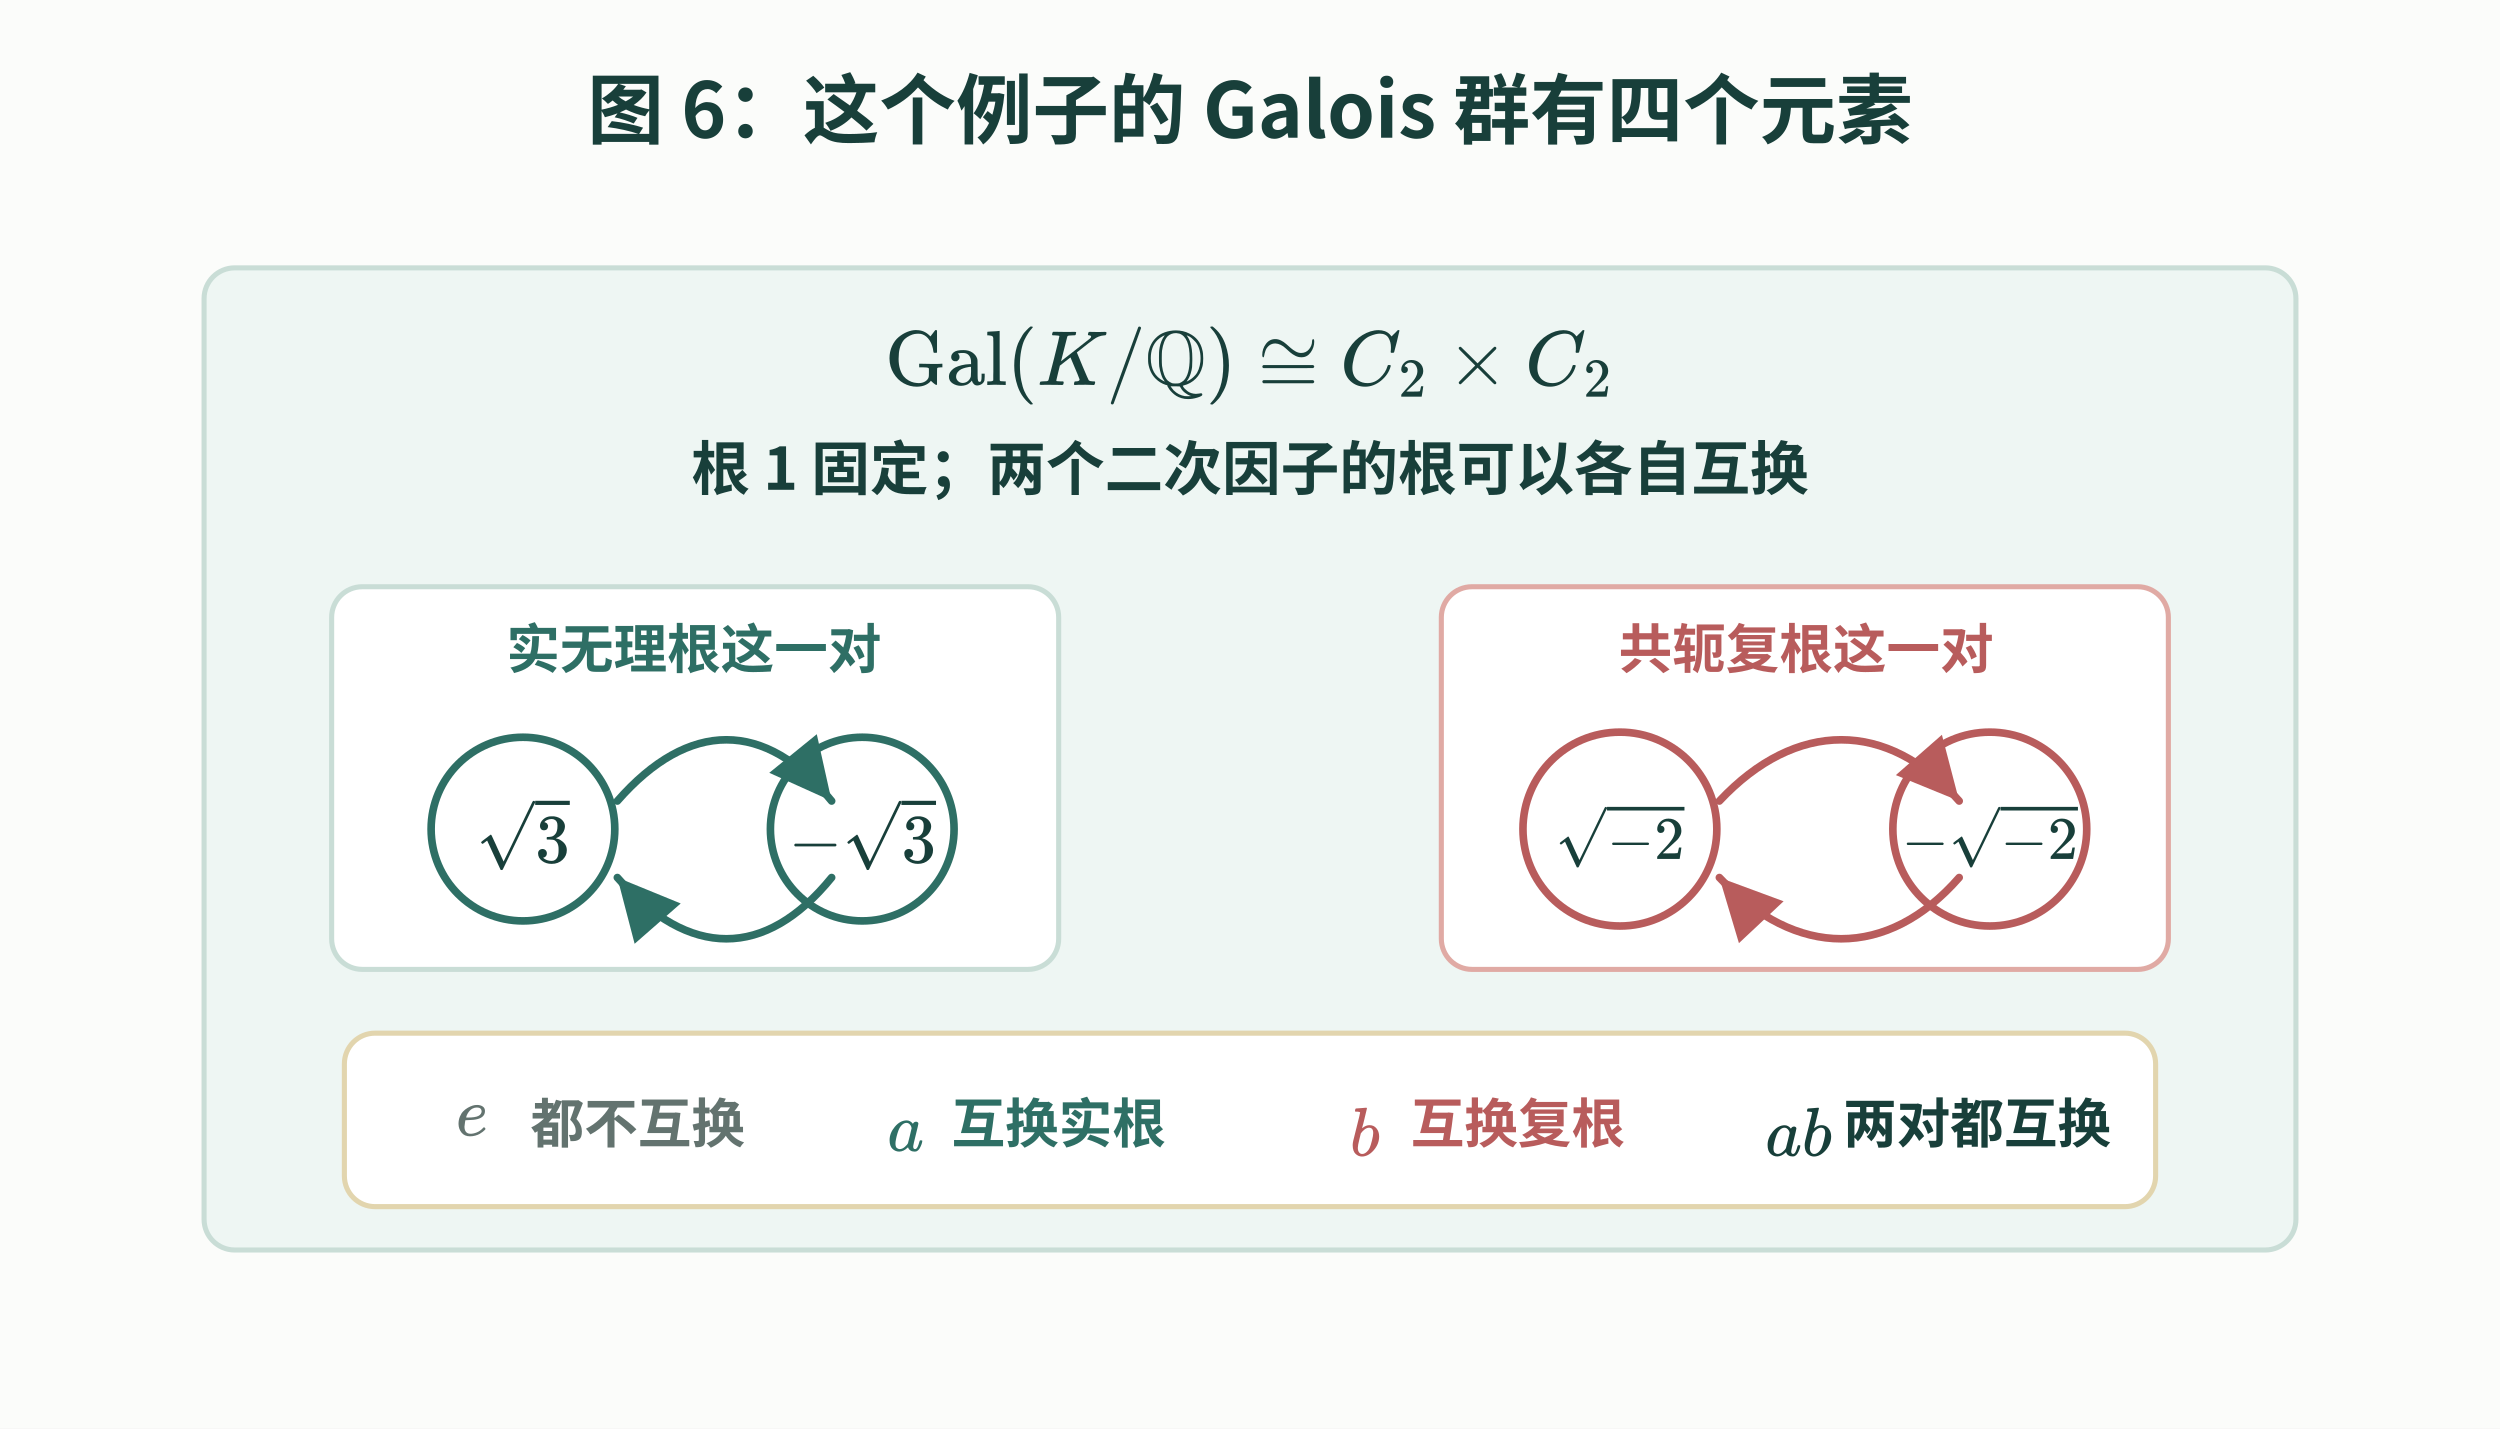
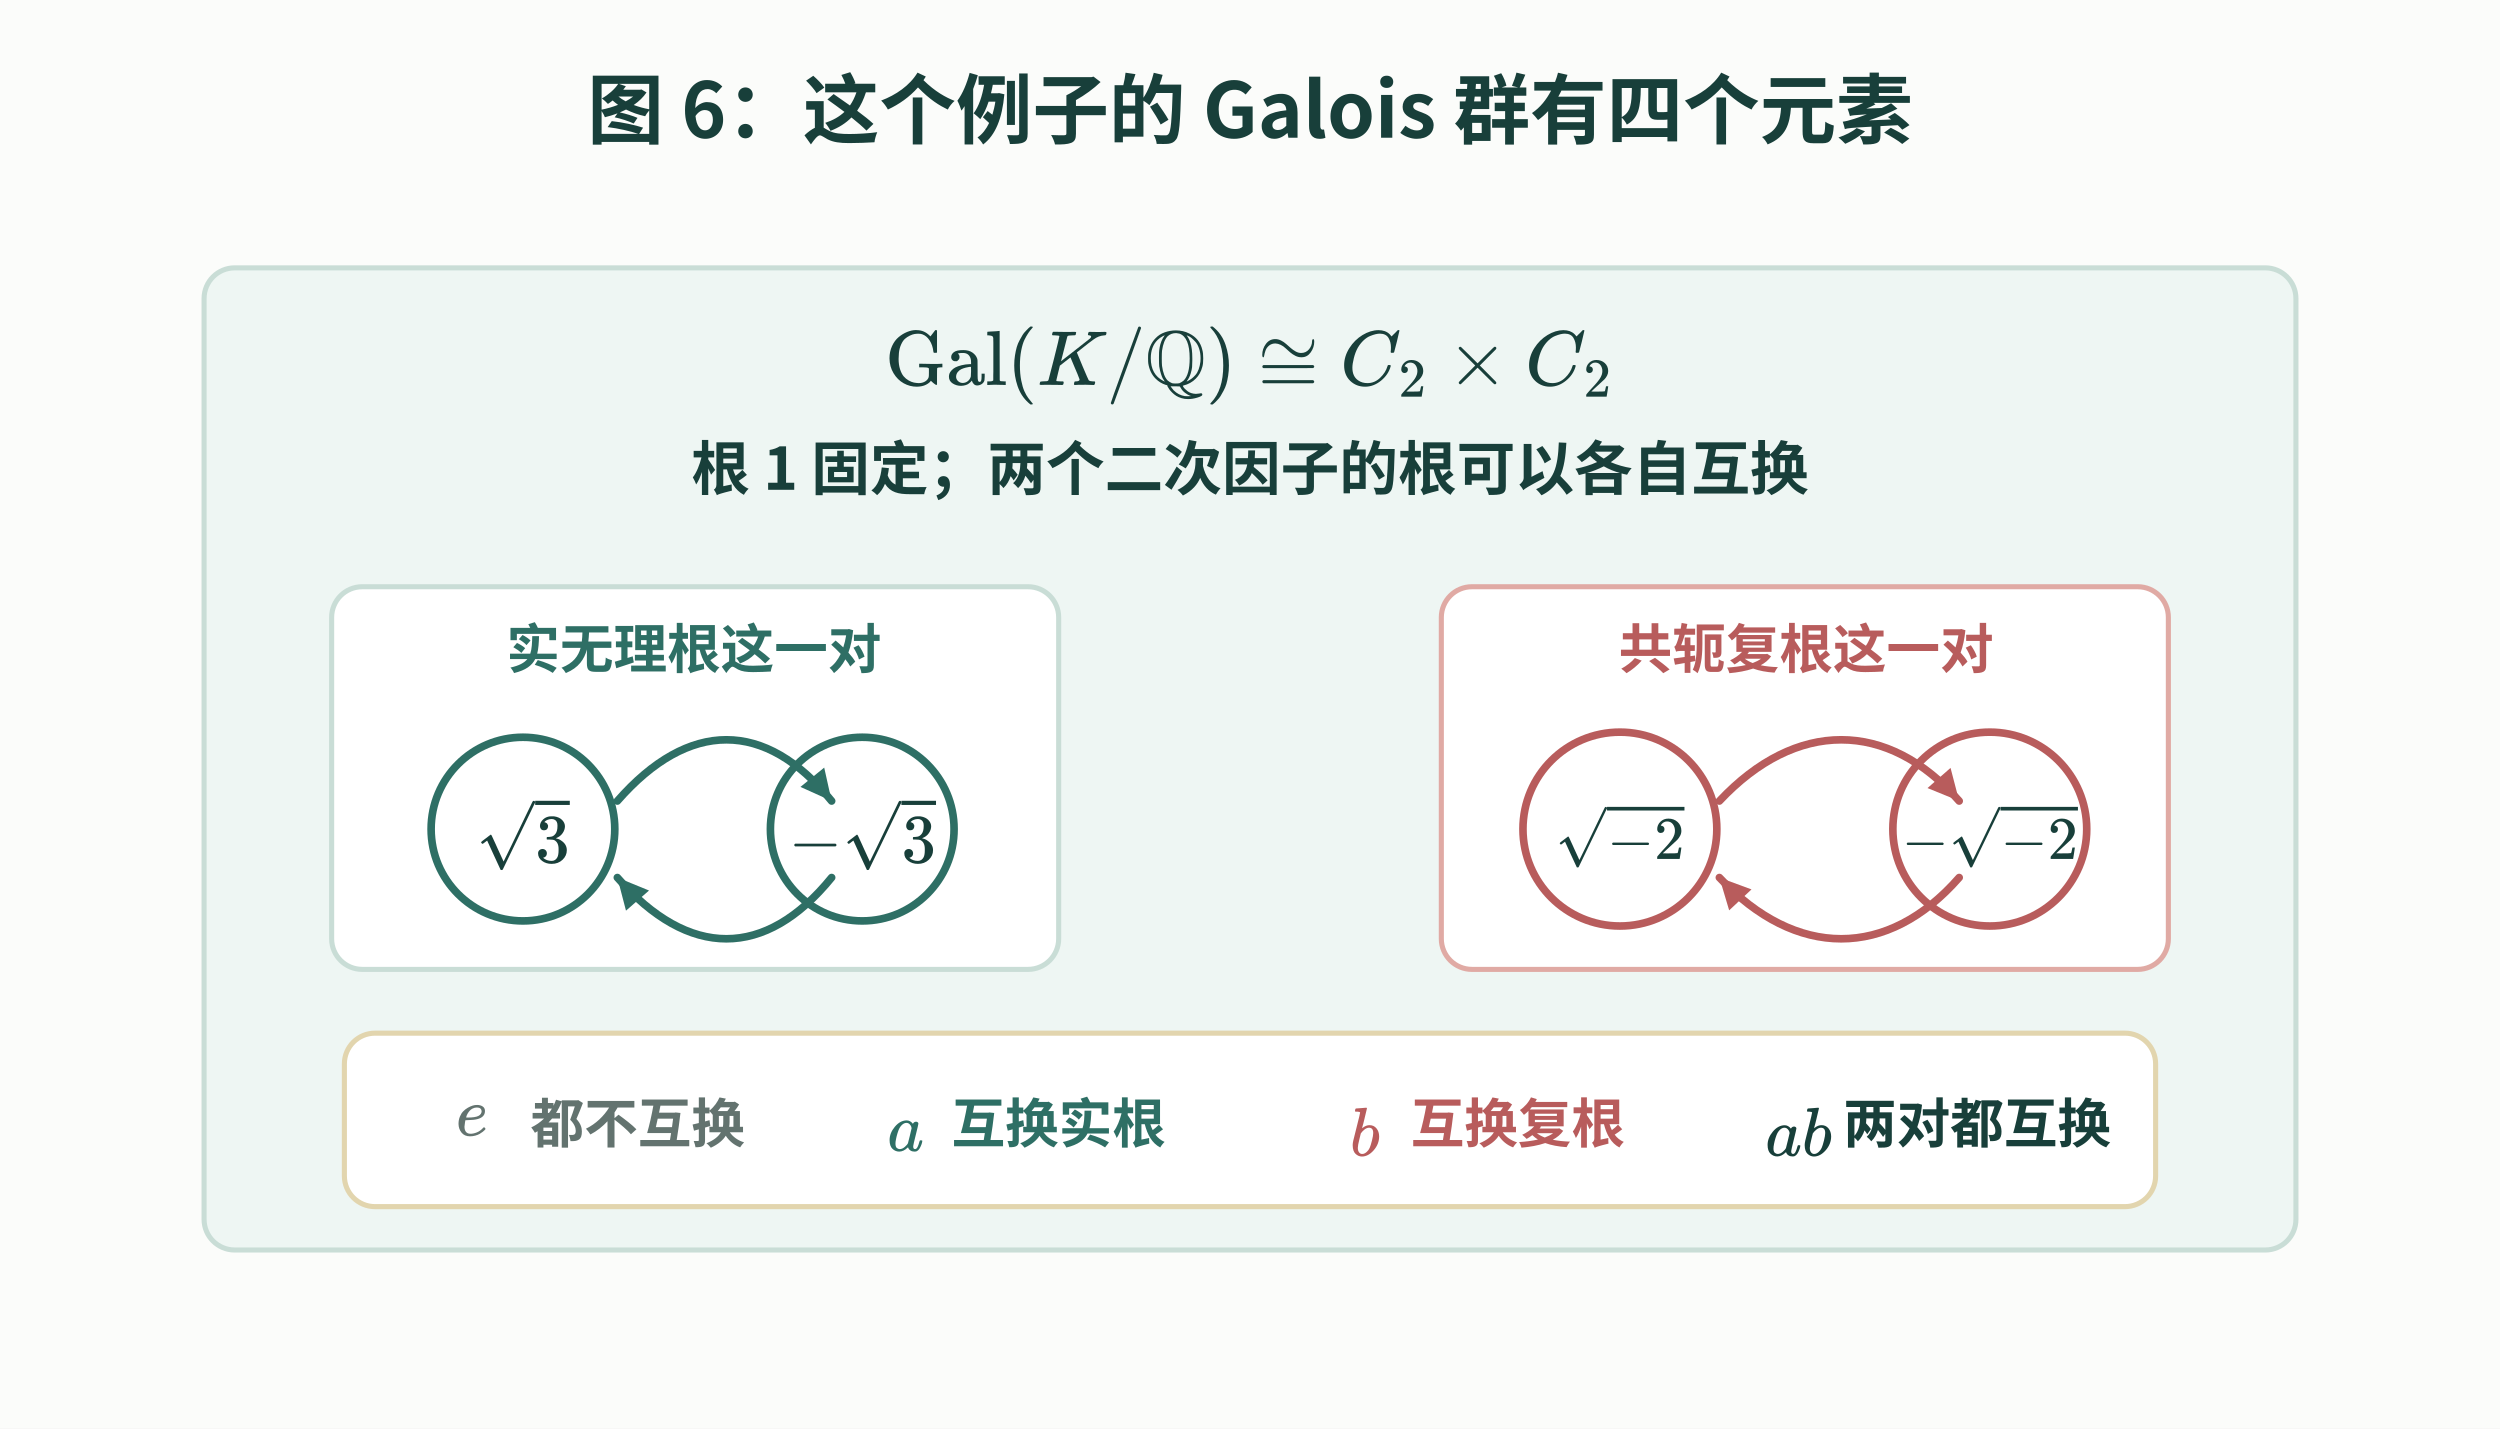
<svg xmlns="http://www.w3.org/2000/svg" width="980" height="560" viewBox="0 0 980 560" role="img" aria-label="图 6：这个例子的 Galois 群有四个元素">
  <rect width="100%" height="100%" fill="#fbfcfa" />
  <defs>
-     <marker id="arrow" markerWidth="12" markerHeight="12" refX="10" refY="6" orient="auto">
-       <path d="M2,2 L10,6 L2,10 Z" fill="#2e6f65" />
-     </marker>
-     <marker id="arrowStart" markerWidth="12" markerHeight="12" refX="2" refY="6" orient="auto">
-       <path d="M10,2 L2,6 L10,10 Z" fill="#2e6f65" />
-     </marker>
-     <marker id="arrowRed" markerWidth="12" markerHeight="12" refX="10" refY="6" orient="auto">
-       <path d="M2,2 L10,6 L2,10 Z" fill="#b85c5c" />
-     </marker>
-     <marker id="arrowStartRed" markerWidth="12" markerHeight="12" refX="2" refY="6" orient="auto">
-       <path d="M10,2 L2,6 L10,10 Z" fill="#b85c5c" />
+     <marker id="arrow" markerWidth="6" markerHeight="6" refX="5" refY="3" orient="auto">
+       <path d="M1,1 L5,3 L1,5 Z" fill="#2e6f65" />
+     </marker>
+     <marker id="arrowStart" markerWidth="6" markerHeight="6" refX="1" refY="3" orient="auto">
+       <path d="M5,1 L1,3 L5,5 Z" fill="#2e6f65" />
+     </marker>
+     <marker id="arrowRed" markerWidth="6" markerHeight="6" refX="5" refY="3" orient="auto">
+       <path d="M1,1 L5,3 L1,5 Z" fill="#b85c5c" />
+     </marker>
+     <marker id="arrowStartRed" markerWidth="6" markerHeight="6" refX="1" refY="3" orient="auto">
+       <path d="M5,1 L1,3 L5,5 Z" fill="#b85c5c" />
    </marker>
    <filter id="shadow" x="-20%" y="-20%" width="140%" height="140%">
      <feDropShadow dx="0" dy="3" stdDeviation="4" flood-color="#12332f" flood-opacity="0.12" />
    </filter>
  </defs>
  <text x="490.0" y="54" font-family="Microsoft YaHei, Noto Sans CJK SC, Arial, sans-serif" font-size="30" font-weight="700" fill="#183f3a" text-anchor="middle">图 6：这个例子的 Galois 群有四个元素</text>
  <rect x="80" y="105" width="820" height="385" rx="12" fill="#eef6f3" stroke="#c9ddd6" stroke-width="2" />
  <svg x="346.95" y="128.01" width="286.11" height="30.54" viewBox="0 -750 9367.1 1000" color="#183f3a" overflow="visible">
    <g stroke="currentColor" fill="currentColor" stroke-width="0" transform="scale(1,-1)">
      <g data-mml-node="math">
        <g data-mml-node="TeXAtom" data-mjx-texclass="ORD">
          <g data-mml-node="mi">
            <path data-c="47" d="M56 342Q56 428 89 500T174 615T283 681T391 705Q394 705 400 705T408 704Q499 704 569 636L582 624L612 663Q639 700 643 704Q644 704 647 704T653 705H657Q660 705 666 699V419L660 413H626Q620 419 619 430Q610 512 571 572T476 651Q457 658 426 658Q401 658 376 654T316 633T254 592T205 519T177 411Q173 369 173 335Q173 259 192 201T238 111T302 58T370 31T431 24Q478 24 513 45T559 100Q562 110 562 160V212Q561 213 557 216T551 220T542 223T526 225T502 226T463 227H437V273H449L609 270Q715 270 727 273H735V227H721Q674 227 668 215Q666 211 666 108V6Q660 0 657 0Q653 0 639 10Q617 25 600 42L587 54Q571 27 524 3T406 -22Q317 -22 238 22T108 151T56 342Z" />
            <path data-c="61" d="M137 305T115 305T78 320T63 359Q63 394 97 421T218 448Q291 448 336 416T396 340Q401 326 401 309T402 194V124Q402 76 407 58T428 40Q443 40 448 56T453 109V145H493V106Q492 66 490 59Q481 29 455 12T400 -6T353 12T329 54V58L327 55Q325 52 322 49T314 40T302 29T287 17T269 6T247 -2T221 -8T190 -11Q130 -11 82 20T34 107Q34 128 41 147T68 188T116 225T194 253T304 268H318V290Q318 324 312 340Q290 411 215 411Q197 411 181 410T156 406T148 403Q170 388 170 359Q170 334 154 320ZM126 106Q126 75 150 51T209 26Q247 26 276 49T315 109Q317 116 318 175Q318 233 317 233Q309 233 296 232T251 223T193 203T147 166T126 106Z" transform="translate(785,0)" />
            <path data-c="6C" d="M42 46H56Q95 46 103 60V68Q103 77 103 91T103 124T104 167T104 217T104 272T104 329Q104 366 104 407T104 482T104 542T103 586T103 603Q100 622 89 628T44 637H26V660Q26 683 28 683L38 684Q48 685 67 686T104 688Q121 689 141 690T171 693T182 694H185V379Q185 62 186 60Q190 52 198 49Q219 46 247 46H263V0H255L232 1Q209 2 183 2T145 3T107 3T57 1L34 0H26V46H42Z" transform="translate(1285,0)" />
          </g>
        </g>
        <g data-mml-node="mo" transform="translate(1563,0)">
          <path data-c="28" d="M94 250Q94 319 104 381T127 488T164 576T202 643T244 695T277 729T302 750H315H319Q333 750 333 741Q333 738 316 720T275 667T226 581T184 443T167 250T184 58T225 -81T274 -167T316 -220T333 -241Q333 -250 318 -250H315H302L274 -226Q180 -141 137 -14T94 250Z" />
        </g>
        <g data-mml-node="mi" transform="translate(1952,0)">
          <path data-c="1D43E" d="M285 628Q285 635 228 637Q205 637 198 638T191 647Q191 649 193 661Q199 681 203 682Q205 683 214 683H219Q260 681 355 681Q389 681 418 681T463 682T483 682Q500 682 500 674Q500 669 497 660Q496 658 496 654T495 648T493 644T490 641T486 639T479 638T470 637T456 637Q416 636 405 634T387 623L306 305Q307 305 490 449T678 597Q692 611 692 620Q692 635 667 637Q651 637 651 648Q651 650 654 662T659 677Q662 682 676 682Q680 682 711 681T791 680Q814 680 839 681T869 682Q889 682 889 672Q889 650 881 642Q878 637 862 637Q787 632 726 586Q710 576 656 534T556 455L509 418L518 396Q527 374 546 329T581 244Q656 67 661 61Q663 59 666 57Q680 47 717 46H738Q744 38 744 37T741 19Q737 6 731 0H720Q680 3 625 3Q503 3 488 0H478Q472 6 472 9T474 27Q478 40 480 43T491 46H494Q544 46 544 71Q544 75 517 141T485 216L427 354L359 301L291 248L268 155Q245 63 245 58Q245 51 253 49T303 46H334Q340 37 340 35Q340 19 333 5Q328 0 317 0Q314 0 280 1T180 2Q118 2 85 2T49 1Q31 1 31 11Q31 13 34 25Q38 41 42 43T65 46Q92 46 125 49Q139 52 144 61Q147 65 216 339T285 628Z" />
        </g>
        <g data-mml-node="TeXAtom" data-mjx-texclass="ORD" transform="translate(2841,0)">
          <g data-mml-node="mo">
            <path data-c="2F" d="M423 750Q432 750 438 744T444 730Q444 725 271 248T92 -240Q85 -250 75 -250Q68 -250 62 -245T56 -231Q56 -221 230 257T407 740Q411 750 423 750Z" />
          </g>
        </g>
        <g data-mml-node="TeXAtom" data-mjx-texclass="ORD" transform="translate(3341,0)">
          <g data-mml-node="mi">
            <path data-c="211A" d="M480 -10Q480 -13 486 -24T507 -50T541 -80T588 -104T648 -114Q666 -114 688 -110T714 -106Q724 -106 728 -114T729 -130Q723 -145 663 -163T548 -181Q503 -181 463 -169T395 -139T343 -97T307 -56T284 -19L280 -3L262 1Q188 24 131 81Q57 155 37 275Q34 292 34 342T37 410Q58 528 131 601Q179 652 248 676T388 701Q485 701 562 661Q698 595 731 448Q742 410 742 341T731 235Q707 141 646 81Q616 50 575 27T493 -5L480 -10ZM568 342Q568 613 437 659L395 666Q329 666 286 626Q232 570 213 439Q210 408 210 342T213 246Q231 113 286 57Q309 37 342 23Q357 19 389 19Q420 19 437 23Q469 38 491 57Q568 134 568 342ZM174 341V354Q174 393 175 419T183 484T205 561T246 635L249 639Q246 639 224 627T193 608Q189 606 183 601T169 589T155 577Q69 491 69 344Q69 133 231 52Q247 42 247 46Q247 46 246 48Q231 69 222 85T200 141T177 239Q174 269 174 341ZM708 341Q708 410 689 467T640 556T588 606T546 630Q532 638 531 638Q530 638 531 635Q563 590 577 543Q602 472 602 341V316Q602 264 599 230T580 144T531 48Q529 44 532 45T546 52Q575 68 596 84T642 128T683 200T706 299Q708 327 708 341ZM391 -17H333Q329 -15 326 -15Q324 -15 324 -17Q324 -21 362 -68Q424 -130 506 -143Q518 -144 544 -144Q569 -144 577 -143L589 -141L575 -139Q544 -127 509 -101T453 -37L442 -19L391 -17Z" />
          </g>
        </g>
        <g data-mml-node="mo" transform="translate(4119,0)">
          <path data-c="29" d="M60 749L64 750Q69 750 74 750H86L114 726Q208 641 251 514T294 250Q294 182 284 119T261 12T224 -76T186 -143T145 -194T113 -227T90 -246Q87 -249 86 -250H74Q66 -250 63 -250T58 -247T55 -238Q56 -237 66 -225Q221 -64 221 250T66 725Q56 737 55 738Q55 746 60 749Z" />
        </g>
        <g data-mml-node="mo" transform="translate(4785.8,0)">
          <path data-c="2245" d="M55 388Q55 463 101 526T222 589Q260 589 296 571T362 526T421 474T484 430T554 411Q616 411 655 458T694 560Q694 572 698 580T708 589Q722 589 722 556Q722 482 677 419T562 356H554Q517 356 481 374T414 418T355 471T292 515T223 533Q179 533 145 508Q109 479 96 440T80 378T69 355Q55 355 55 388ZM56 236Q56 249 70 256H707Q722 248 722 236Q722 225 708 217L390 216H72Q56 221 56 236ZM56 42Q56 57 72 62H708Q722 52 722 42Q722 30 707 22H70Q56 29 56 42Z" />
        </g>
        <g data-mml-node="msub" transform="translate(5841.6,0)">
          <g data-mml-node="mi">
            <path data-c="1D436" d="M50 252Q50 367 117 473T286 641T490 704Q580 704 633 653Q642 643 648 636T656 626L657 623Q660 623 684 649Q691 655 699 663T715 679T725 690L740 705H746Q760 705 760 698Q760 694 728 561Q692 422 692 421Q690 416 687 415T669 413H653Q647 419 647 422Q647 423 648 429T650 449T651 481Q651 552 619 605T510 659Q484 659 454 652T382 628T299 572T226 479Q194 422 175 346T156 222Q156 108 232 58Q280 24 350 24Q441 24 512 92T606 240Q610 253 612 255T628 257Q648 257 648 248Q648 243 647 239Q618 132 523 55T319 -22Q206 -22 128 53T50 252Z" />
          </g>
          <g data-mml-node="mn" transform="translate(748,-150) scale(0.707)">
            <path data-c="32" d="M109 429Q82 429 66 447T50 491Q50 562 103 614T235 666Q326 666 387 610T449 465Q449 422 429 383T381 315T301 241Q265 210 201 149L142 93L218 92Q375 92 385 97Q392 99 409 186V189H449V186Q448 183 436 95T421 3V0H50V19V31Q50 38 56 46T86 81Q115 113 136 137Q145 147 170 174T204 211T233 244T261 278T284 308T305 340T320 369T333 401T340 431T343 464Q343 527 309 573T212 619Q179 619 154 602T119 569T109 550Q109 549 114 549Q132 549 151 535T170 489Q170 464 154 447T109 429Z" />
          </g>
        </g>
        <g data-mml-node="mo" transform="translate(7215.3,0)">
          <path data-c="D7" d="M630 29Q630 9 609 9Q604 9 587 25T493 118L389 222L284 117Q178 13 175 11Q171 9 168 9Q160 9 154 15T147 29Q147 36 161 51T255 146L359 250L255 354Q174 435 161 449T147 471Q147 480 153 485T168 490Q173 490 175 489Q178 487 284 383L389 278L493 382Q570 459 587 475T609 491Q630 491 630 471Q630 464 620 453T522 355L418 250L522 145Q606 61 618 48T630 29Z" />
        </g>
        <g data-mml-node="msub" transform="translate(8215.6,0)">
          <g data-mml-node="mi">
            <path data-c="1D436" d="M50 252Q50 367 117 473T286 641T490 704Q580 704 633 653Q642 643 648 636T656 626L657 623Q660 623 684 649Q691 655 699 663T715 679T725 690L740 705H746Q760 705 760 698Q760 694 728 561Q692 422 692 421Q690 416 687 415T669 413H653Q647 419 647 422Q647 423 648 429T650 449T651 481Q651 552 619 605T510 659Q484 659 454 652T382 628T299 572T226 479Q194 422 175 346T156 222Q156 108 232 58Q280 24 350 24Q441 24 512 92T606 240Q610 253 612 255T628 257Q648 257 648 248Q648 243 647 239Q618 132 523 55T319 -22Q206 -22 128 53T50 252Z" />
          </g>
          <g data-mml-node="mn" transform="translate(748,-150) scale(0.707)">
            <path data-c="32" d="M109 429Q82 429 66 447T50 491Q50 562 103 614T235 666Q326 666 387 610T449 465Q449 422 429 383T381 315T301 241Q265 210 201 149L142 93L218 92Q375 92 385 97Q392 99 409 186V189H449V186Q448 183 436 95T421 3V0H50V19V31Q50 38 56 46T86 81Q115 113 136 137Q145 147 170 174T204 211T233 244T261 278T284 308T305 340T320 369T333 401T340 431T343 464Q343 527 309 573T212 619Q179 619 154 602T119 569T109 550Q109 549 114 549Q132 549 151 535T170 489Q170 464 154 447T109 429Z" />
          </g>
        </g>
      </g>
    </g>
  </svg>
  <text x="490" y="192" font-family="Microsoft YaHei, Noto Sans CJK SC, Arial, sans-serif" font-size="23" font-weight="700" fill="#183f3a" text-anchor="middle">根 1 固定；两个二次因子的根可以各自互换</text>
  <rect x="130" y="230" width="285" height="150" rx="12" fill="#fff" stroke="#c9ddd6" stroke-width="2" />
  <rect x="565" y="230" width="285" height="150" rx="12" fill="#fff" stroke="#e0aaa4" stroke-width="2" />
  <text x="272" y="262" font-family="Microsoft YaHei, Noto Sans CJK SC, Arial, sans-serif" font-size="21" font-weight="700" fill="#2e6f65" text-anchor="middle">实无理根这一对</text>
  <circle cx="205" cy="325" r="36" fill="#fff" stroke="#2e6f65" stroke-width="3" />
  <circle cx="338" cy="325" r="36" fill="#fff" stroke="#2e6f65" stroke-width="3" />
  <svg x="186.63" y="312.28" width="36.73" height="28.78" viewBox="0 -949 1353 1060" color="#183f3a" overflow="visible">
    <g stroke="currentColor" fill="currentColor" stroke-width="0" transform="scale(1,-1)">
      <g data-mml-node="math">
        <g data-mml-node="msqrt">
          <g transform="translate(853,0)">
            <g data-mml-node="mn">
              <path data-c="33" d="M127 463Q100 463 85 480T69 524Q69 579 117 622T233 665Q268 665 277 664Q351 652 390 611T430 522Q430 470 396 421T302 350L299 348Q299 347 308 345T337 336T375 315Q457 262 457 175Q457 96 395 37T238 -22Q158 -22 100 21T42 130Q42 158 60 175T105 193Q133 193 151 175T169 130Q169 119 166 110T159 94T148 82T136 74T126 70T118 67L114 66Q165 21 238 21Q293 21 321 74Q338 107 338 175V195Q338 290 274 322Q259 328 213 329L171 330L168 332Q166 335 166 348Q166 366 174 366Q202 366 232 371Q266 376 294 413T322 525V533Q322 590 287 612Q265 626 240 626Q208 626 181 615T143 592T132 580H135Q138 579 143 578T153 573T165 566T175 555T183 540T186 520Q186 498 172 481T127 463Z" />
            </g>
          </g>
          <g data-mml-node="mo" transform="translate(0,89)">
            <path data-c="221A" d="M95 178Q89 178 81 186T72 200T103 230T169 280T207 309Q209 311 212 311H213Q219 311 227 294T281 177Q300 134 312 108L397 -77Q398 -77 501 136T707 565T814 786Q820 800 834 800Q841 800 846 794T853 782V776L620 293L385 -193Q381 -200 366 -200Q357 -200 354 -197Q352 -195 256 15L160 225L144 214Q129 202 113 190T95 178Z" />
          </g>
          <rect width="500" height="60" x="853" y="829" />
        </g>
      </g>
    </g>
  </svg>
  <svg x="309.07" y="312.28" width="57.85" height="28.78" viewBox="0 -949 2131 1060" color="#183f3a" overflow="visible">
    <g stroke="currentColor" fill="currentColor" stroke-width="0" transform="scale(1,-1)">
      <g data-mml-node="math">
        <g data-mml-node="mo">
          <path data-c="2212" d="M84 237T84 250T98 270H679Q694 262 694 250T679 230H98Q84 237 84 250Z" />
        </g>
        <g data-mml-node="msqrt" transform="translate(778,0)">
          <g transform="translate(853,0)">
            <g data-mml-node="mn">
              <path data-c="33" d="M127 463Q100 463 85 480T69 524Q69 579 117 622T233 665Q268 665 277 664Q351 652 390 611T430 522Q430 470 396 421T302 350L299 348Q299 347 308 345T337 336T375 315Q457 262 457 175Q457 96 395 37T238 -22Q158 -22 100 21T42 130Q42 158 60 175T105 193Q133 193 151 175T169 130Q169 119 166 110T159 94T148 82T136 74T126 70T118 67L114 66Q165 21 238 21Q293 21 321 74Q338 107 338 175V195Q338 290 274 322Q259 328 213 329L171 330L168 332Q166 335 166 348Q166 366 174 366Q202 366 232 371Q266 376 294 413T322 525V533Q322 590 287 612Q265 626 240 626Q208 626 181 615T143 592T132 580H135Q138 579 143 578T153 573T165 566T175 555T183 540T186 520Q186 498 172 481T127 463Z" />
            </g>
          </g>
          <g data-mml-node="mo" transform="translate(0,89)">
            <path data-c="221A" d="M95 178Q89 178 81 186T72 200T103 230T169 280T207 309Q209 311 212 311H213Q219 311 227 294T281 177Q300 134 312 108L397 -77Q398 -77 501 136T707 565T814 786Q820 800 834 800Q841 800 846 794T853 782V776L620 293L385 -193Q381 -200 366 -200Q357 -200 354 -197Q352 -195 256 15L160 225L144 214Q129 202 113 190T95 178Z" />
          </g>
          <rect width="500" height="60" x="853" y="829" />
        </g>
      </g>
    </g>
  </svg>
  <path d="M242 314 C270 282, 300 282, 326 314" fill="none" stroke="#2e6f65" stroke-width="3" stroke-linecap="round" stroke-linejoin="round" marker-end="url(#arrow)" />
  <path d="M326 344 C300 376, 270 376, 242 344" fill="none" stroke="#2e6f65" stroke-width="3" stroke-linecap="round" stroke-linejoin="round" marker-end="url(#arrow)" />
  <text x="708" y="262" font-family="Microsoft YaHei, Noto Sans CJK SC, Arial, sans-serif" font-size="21" font-weight="700" fill="#b85c5c" text-anchor="middle">共轭复根这一对</text>
  <circle cx="635" cy="325" r="38" fill="#fff" stroke="#b85c5c" stroke-width="3" />
  <circle cx="780" cy="325" r="38" fill="#fff" stroke="#b85c5c" stroke-width="3" />
  <svg x="609.69" y="314.87" width="50.62" height="25.18" viewBox="0 -919.5 2131 1060" color="#183f3a" overflow="visible">
    <g stroke="currentColor" fill="currentColor" stroke-width="0" transform="scale(1,-1)">
      <g data-mml-node="math">
        <g data-mml-node="msqrt">
          <g transform="translate(853,0)">
            <g data-mml-node="mo">
              <path data-c="2212" d="M84 237T84 250T98 270H679Q694 262 694 250T679 230H98Q84 237 84 250Z" />
            </g>
            <g data-mml-node="mn" transform="translate(778,0)">
              <path data-c="32" d="M109 429Q82 429 66 447T50 491Q50 562 103 614T235 666Q326 666 387 610T449 465Q449 422 429 383T381 315T301 241Q265 210 201 149L142 93L218 92Q375 92 385 97Q392 99 409 186V189H449V186Q448 183 436 95T421 3V0H50V19V31Q50 38 56 46T86 81Q115 113 136 137Q145 147 170 174T204 211T233 244T261 278T284 308T305 340T320 369T333 401T340 431T343 464Q343 527 309 573T212 619Q179 619 154 602T119 569T109 550Q109 549 114 549Q132 549 151 535T170 489Q170 464 154 447T109 429Z" />
            </g>
          </g>
          <g data-mml-node="mo" transform="translate(0,59.5)">
            <path data-c="221A" d="M95 178Q89 178 81 186T72 200T103 230T169 280T207 309Q209 311 212 311H213Q219 311 227 294T281 177Q300 134 312 108L397 -77Q398 -77 501 136T707 565T814 786Q820 800 834 800Q841 800 846 794T853 782V776L620 293L385 -193Q381 -200 366 -200Q357 -200 354 -197Q352 -195 256 15L160 225L144 214Q129 202 113 190T95 178Z" />
          </g>
          <rect width="1278" height="60" x="853" y="799.5" />
        </g>
      </g>
    </g>
  </svg>
  <svg x="745.45" y="314.87" width="69.10" height="25.18" viewBox="0 -919.5 2909 1060" color="#183f3a" overflow="visible">
    <g stroke="currentColor" fill="currentColor" stroke-width="0" transform="scale(1,-1)">
      <g data-mml-node="math">
        <g data-mml-node="mo">
          <path data-c="2212" d="M84 237T84 250T98 270H679Q694 262 694 250T679 230H98Q84 237 84 250Z" />
        </g>
        <g data-mml-node="msqrt" transform="translate(778,0)">
          <g transform="translate(853,0)">
            <g data-mml-node="mo">
              <path data-c="2212" d="M84 237T84 250T98 270H679Q694 262 694 250T679 230H98Q84 237 84 250Z" />
            </g>
            <g data-mml-node="mn" transform="translate(778,0)">
              <path data-c="32" d="M109 429Q82 429 66 447T50 491Q50 562 103 614T235 666Q326 666 387 610T449 465Q449 422 429 383T381 315T301 241Q265 210 201 149L142 93L218 92Q375 92 385 97Q392 99 409 186V189H449V186Q448 183 436 95T421 3V0H50V19V31Q50 38 56 46T86 81Q115 113 136 137Q145 147 170 174T204 211T233 244T261 278T284 308T305 340T320 369T333 401T340 431T343 464Q343 527 309 573T212 619Q179 619 154 602T119 569T109 550Q109 549 114 549Q132 549 151 535T170 489Q170 464 154 447T109 429Z" />
            </g>
          </g>
          <g data-mml-node="mo" transform="translate(0,59.5)">
            <path data-c="221A" d="M95 178Q89 178 81 186T72 200T103 230T169 280T207 309Q209 311 212 311H213Q219 311 227 294T281 177Q300 134 312 108L397 -77Q398 -77 501 136T707 565T814 786Q820 800 834 800Q841 800 846 794T853 782V776L620 293L385 -193Q381 -200 366 -200Q357 -200 354 -197Q352 -195 256 15L160 225L144 214Q129 202 113 190T95 178Z" />
          </g>
          <rect width="1278" height="60" x="853" y="799.5" />
        </g>
      </g>
    </g>
  </svg>
  <path d="M674 314 C704 282, 740 282, 768 314" fill="none" stroke="#b85c5c" stroke-width="3" stroke-linecap="round" stroke-linejoin="round" marker-end="url(#arrowRed)" />
  <path d="M768 344 C740 376, 704 376, 674 344" fill="none" stroke="#b85c5c" stroke-width="3" stroke-linecap="round" stroke-linejoin="round" marker-end="url(#arrowRed)" />
  <rect x="135" y="405" width="710" height="68" rx="12" fill="#fff" stroke="#e2d5ae" stroke-width="2" />
  <svg x="178.68" y="433.14" width="12.65" height="12.30" viewBox="0 -442 466 453" color="#63736f" overflow="visible">
    <g stroke="currentColor" fill="currentColor" stroke-width="0" transform="scale(1,-1)">
      <g data-mml-node="math">
        <g data-mml-node="mi">
          <path data-c="1D452" d="M39 168Q39 225 58 272T107 350T174 402T244 433T307 442H310Q355 442 388 420T421 355Q421 265 310 237Q261 224 176 223Q139 223 138 221Q138 219 132 186T125 128Q125 81 146 54T209 26T302 45T394 111Q403 121 406 121Q410 121 419 112T429 98T420 82T390 55T344 24T281 -1T205 -11Q126 -11 83 42T39 168ZM373 353Q367 405 305 405Q272 405 244 391T199 357T170 316T154 280T149 261Q149 260 169 260Q282 260 327 284T373 353Z" />
        </g>
      </g>
    </g>
  </svg>
  <text x="250" y="448" font-family="Microsoft YaHei, Noto Sans CJK SC, Arial, sans-serif" font-size="21" font-weight="700" fill="#63736f" text-anchor="middle">都不互换</text>
  <svg x="347.82" y="439.19" width="14.36" height="12.24" viewBox="0 -441 529 451" color="#2e6f65" overflow="visible">
    <g stroke="currentColor" fill="currentColor" stroke-width="0" transform="scale(1,-1)">
      <g data-mml-node="math">
        <g data-mml-node="mi">
          <path data-c="1D44E" d="M33 157Q33 258 109 349T280 441Q331 441 370 392Q386 422 416 422Q429 422 439 414T449 394Q449 381 412 234T374 68Q374 43 381 35T402 26Q411 27 422 35Q443 55 463 131Q469 151 473 152Q475 153 483 153H487Q506 153 506 144Q506 138 501 117T481 63T449 13Q436 0 417 -8Q409 -10 393 -10Q359 -10 336 5T306 36L300 51Q299 52 296 50Q294 48 292 46Q233 -10 172 -10Q117 -10 75 30T33 157ZM351 328Q351 334 346 350T323 385T277 405Q242 405 210 374T160 293Q131 214 119 129Q119 126 119 118T118 106Q118 61 136 44T179 26Q217 26 254 59T298 110Q300 114 325 217T351 328Z" />
        </g>
      </g>
    </g>
  </svg>
  <text x="415" y="448" font-family="Microsoft YaHei, Noto Sans CJK SC, Arial, sans-serif" font-size="21" font-weight="700" fill="#2e6f65" text-anchor="middle">互换实根</text>
  <svg x="529.17" y="434.22" width="11.65" height="19.14" viewBox="0 -694 429 705" color="#b85c5c" overflow="visible">
    <g stroke="currentColor" fill="currentColor" stroke-width="0" transform="scale(1,-1)">
      <g data-mml-node="math">
        <g data-mml-node="mi">
          <path data-c="1D44F" d="M73 647Q73 657 77 670T89 683Q90 683 161 688T234 694Q246 694 246 685T212 542Q204 508 195 472T180 418L176 399Q176 396 182 402Q231 442 283 442Q345 442 383 396T422 280Q422 169 343 79T173 -11Q123 -11 82 27T40 150V159Q40 180 48 217T97 414Q147 611 147 623T109 637Q104 637 101 637H96Q86 637 83 637T76 640T73 647ZM336 325V331Q336 405 275 405Q258 405 240 397T207 376T181 352T163 330L157 322L136 236Q114 150 114 114Q114 66 138 42Q154 26 178 26Q211 26 245 58Q270 81 285 114T318 219Q336 291 336 325Z" />
        </g>
      </g>
    </g>
  </svg>
  <text x="595" y="448" font-family="Microsoft YaHei, Noto Sans CJK SC, Arial, sans-serif" font-size="21" font-weight="700" fill="#b85c5c" text-anchor="middle">互换复根</text>
  <svg x="692.00" y="434.22" width="26.00" height="19.14" viewBox="0 -694 958 705" color="#183f3a" overflow="visible">
    <g stroke="currentColor" fill="currentColor" stroke-width="0" transform="scale(1,-1)">
      <g data-mml-node="math">
        <g data-mml-node="mi">
          <path data-c="1D44E" d="M33 157Q33 258 109 349T280 441Q331 441 370 392Q386 422 416 422Q429 422 439 414T449 394Q449 381 412 234T374 68Q374 43 381 35T402 26Q411 27 422 35Q443 55 463 131Q469 151 473 152Q475 153 483 153H487Q506 153 506 144Q506 138 501 117T481 63T449 13Q436 0 417 -8Q409 -10 393 -10Q359 -10 336 5T306 36L300 51Q299 52 296 50Q294 48 292 46Q233 -10 172 -10Q117 -10 75 30T33 157ZM351 328Q351 334 346 350T323 385T277 405Q242 405 210 374T160 293Q131 214 119 129Q119 126 119 118T118 106Q118 61 136 44T179 26Q217 26 254 59T298 110Q300 114 325 217T351 328Z" />
        </g>
        <g data-mml-node="mi" transform="translate(529,0)">
          <path data-c="1D44F" d="M73 647Q73 657 77 670T89 683Q90 683 161 688T234 694Q246 694 246 685T212 542Q204 508 195 472T180 418L176 399Q176 396 182 402Q231 442 283 442Q345 442 383 396T422 280Q422 169 343 79T173 -11Q123 -11 82 27T40 150V159Q40 180 48 217T97 414Q147 611 147 623T109 637Q104 637 101 637H96Q86 637 83 637T76 640T73 647ZM336 325V331Q336 405 275 405Q258 405 240 397T207 376T181 352T163 330L157 322L136 236Q114 150 114 114Q114 66 138 42Q154 26 178 26Q211 26 245 58Q270 81 285 114T318 219Q336 291 336 325Z" />
        </g>
      </g>
    </g>
  </svg>
  <text x="775" y="448" font-family="Microsoft YaHei, Noto Sans CJK SC, Arial, sans-serif" font-size="21" font-weight="700" fill="#183f3a" text-anchor="middle">两对都互换</text>
</svg>
